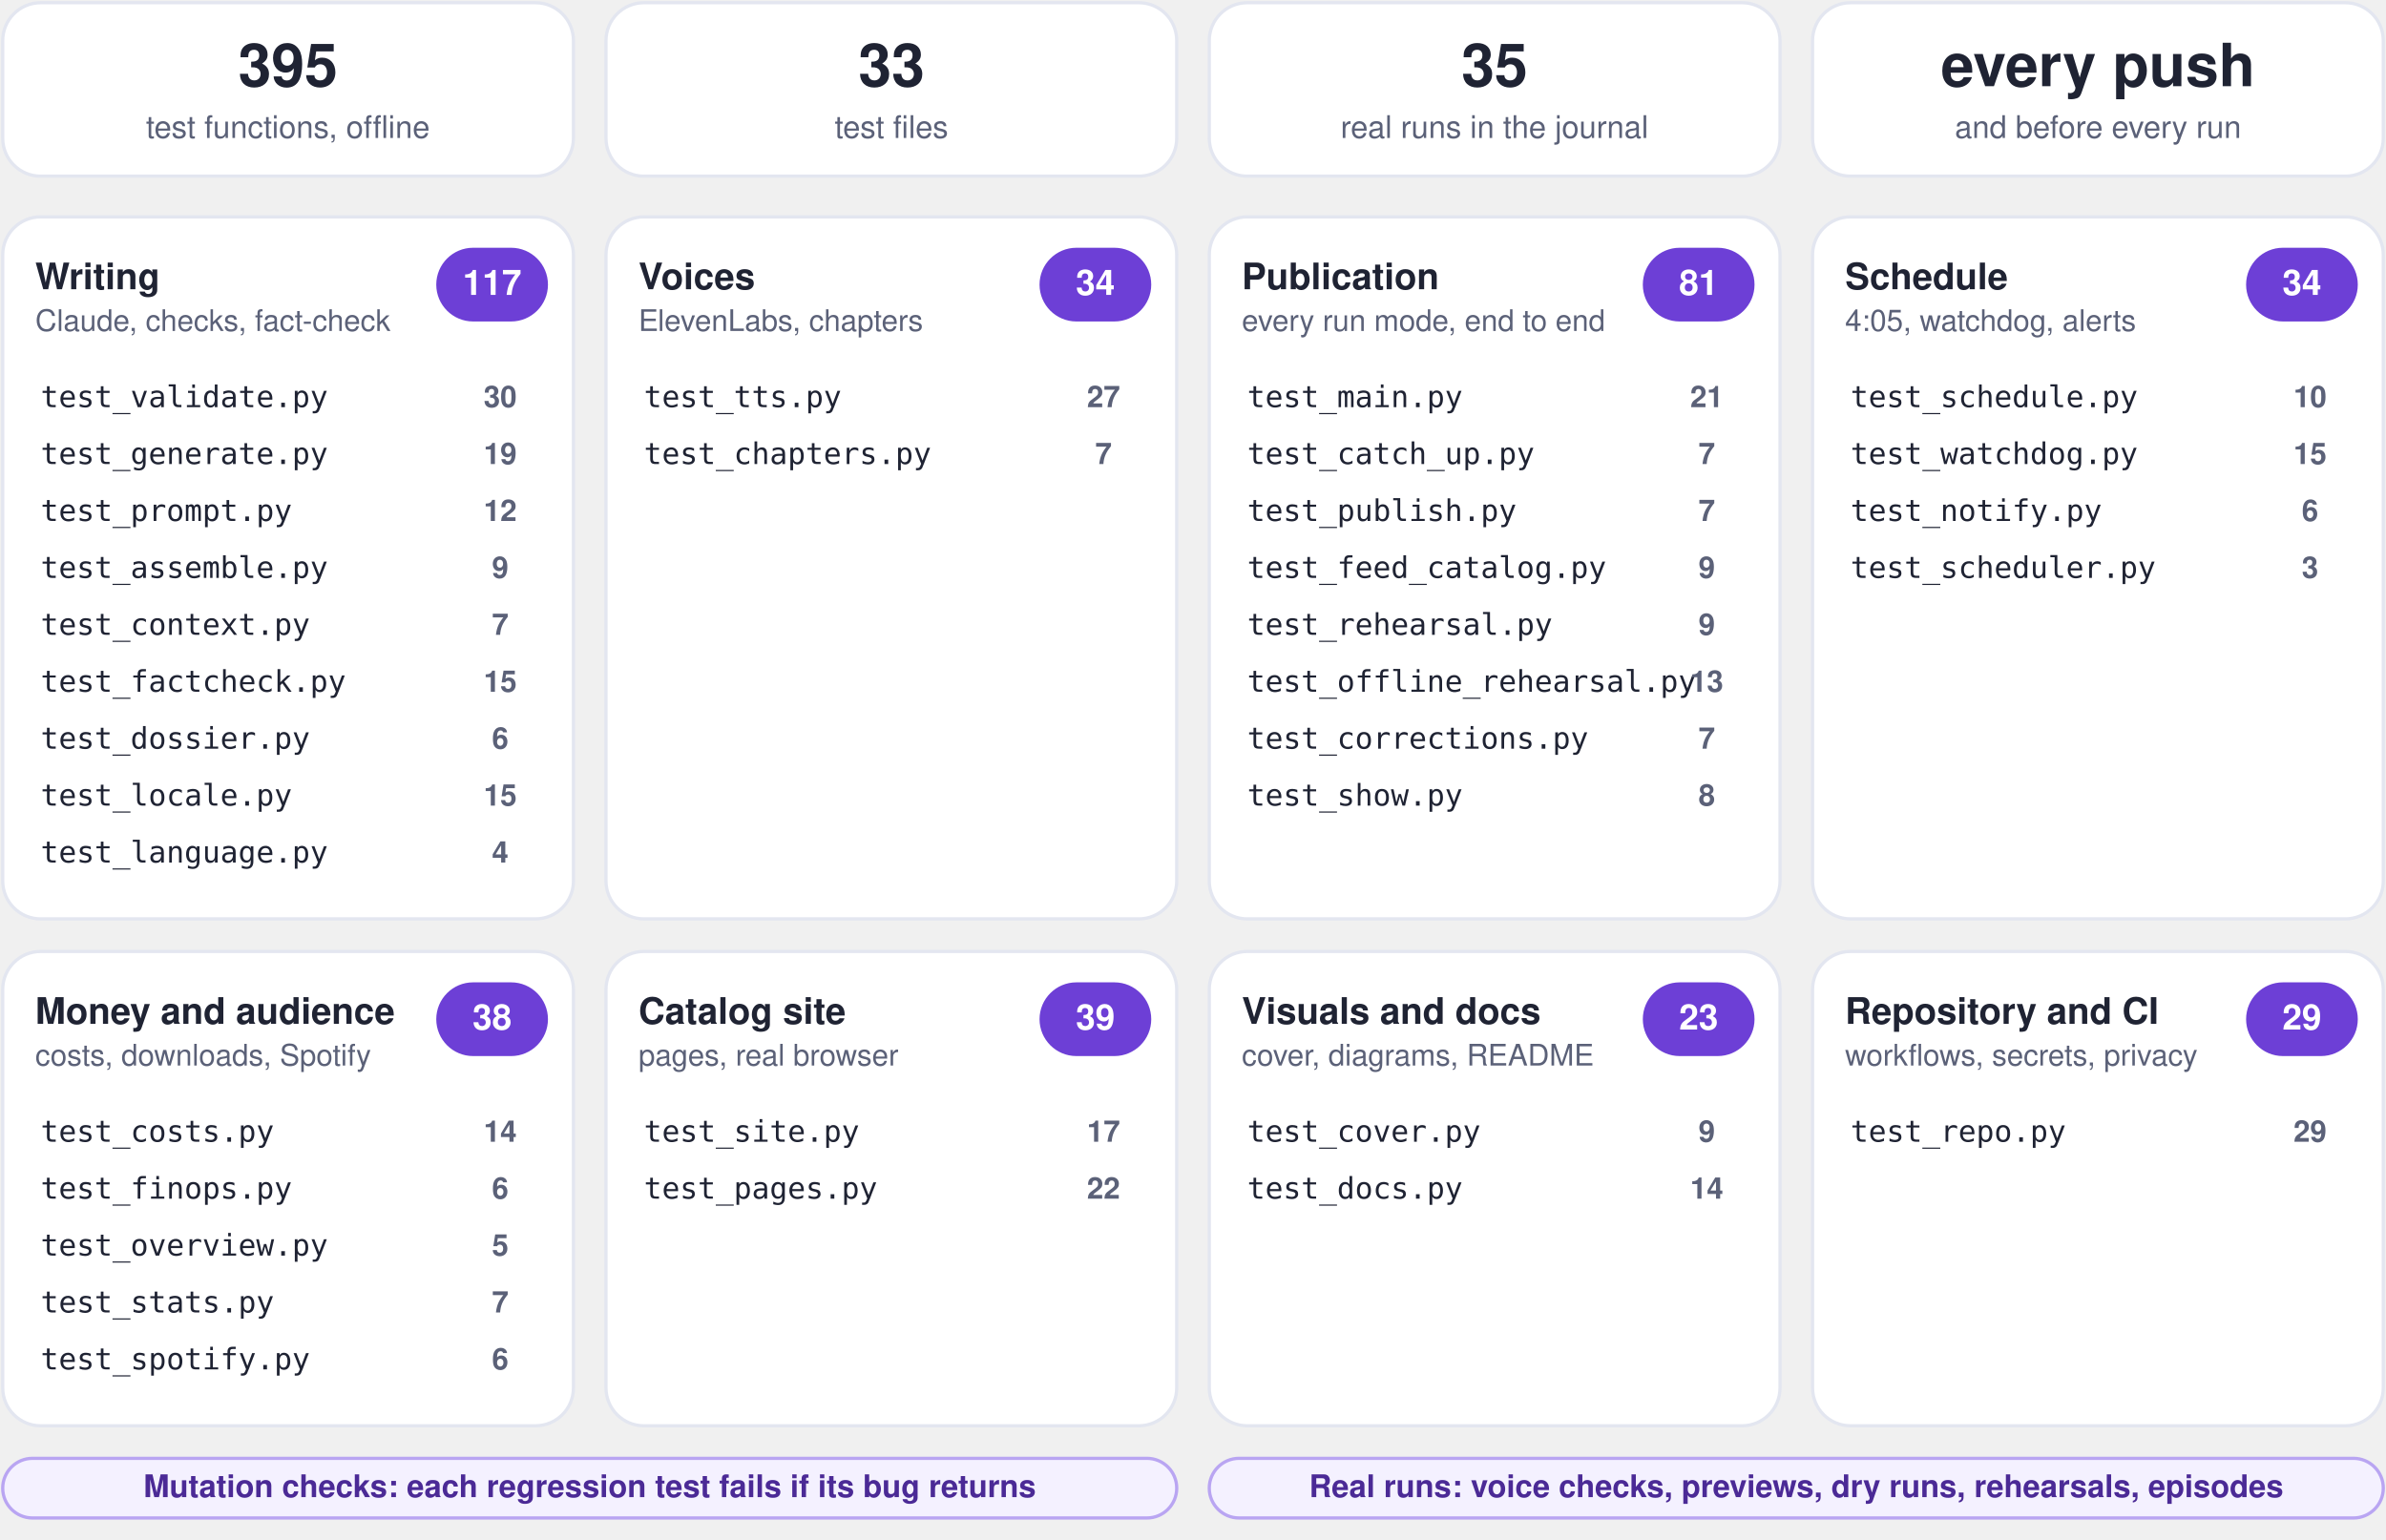
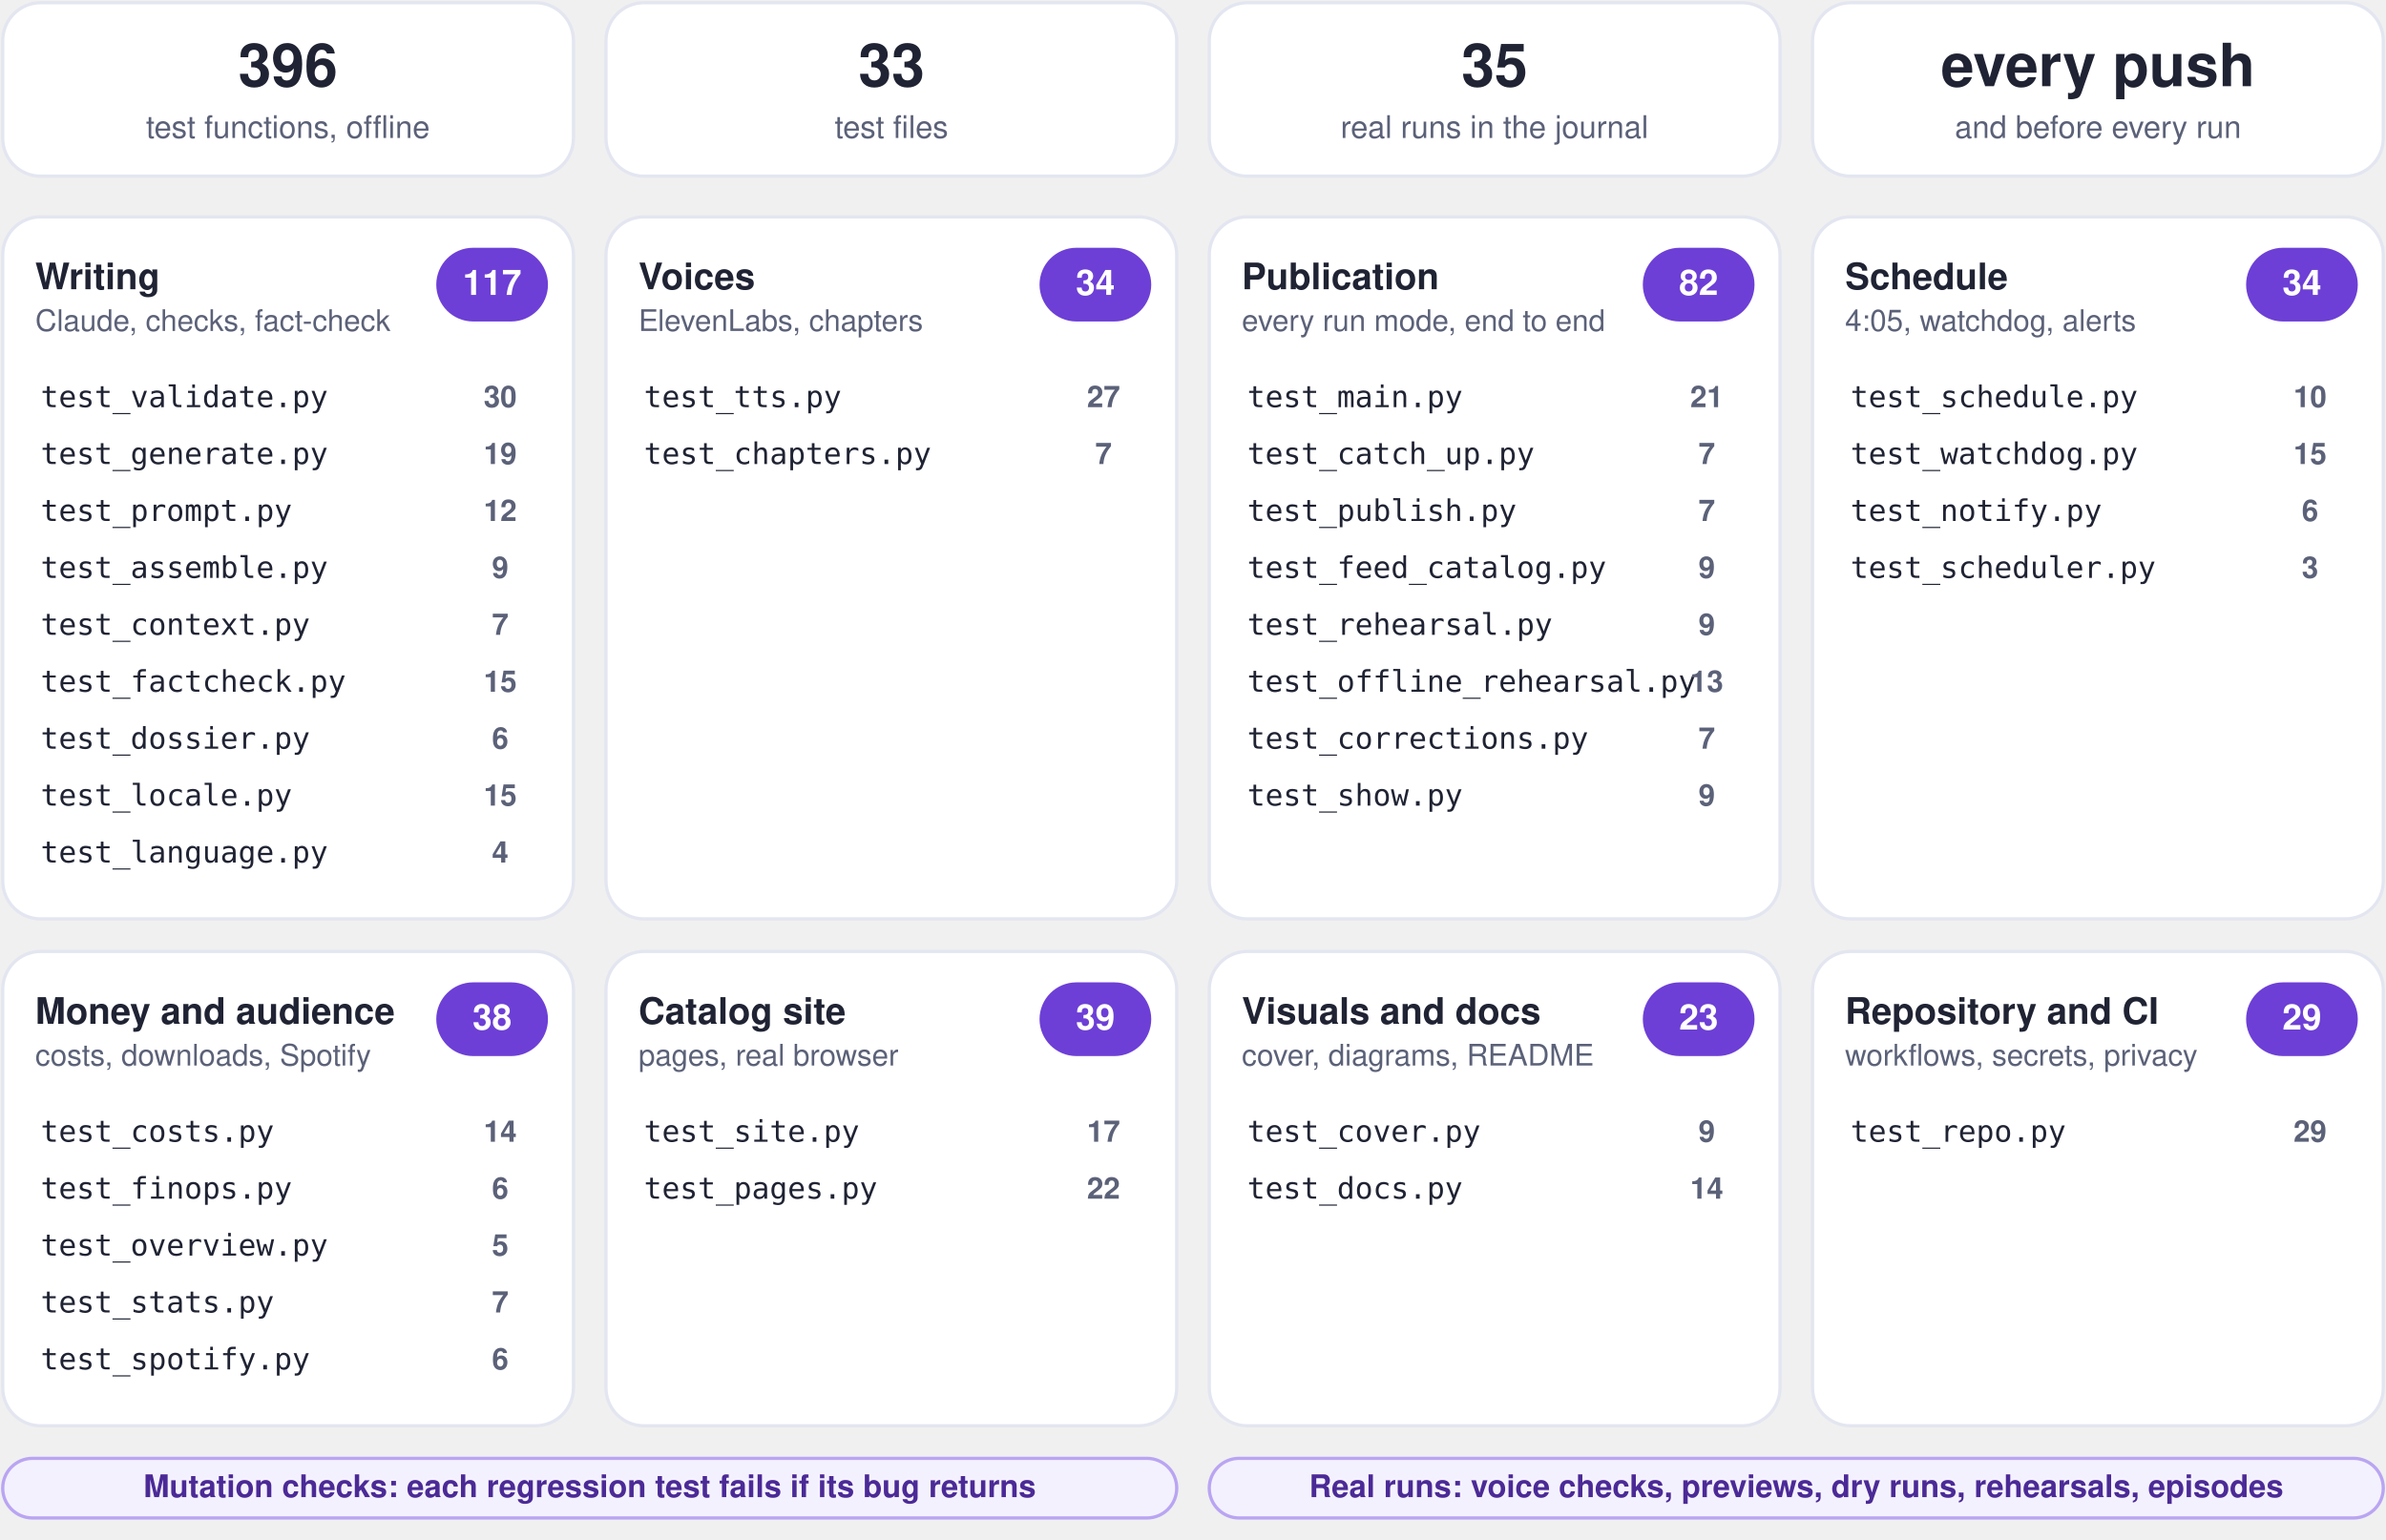
- <svg xmlns="http://www.w3.org/2000/svg" viewBox="0 0 880 568" width="880" height="568" role="img" aria-label="Test plan: 395 offline tests in 33 files">
+ <svg xmlns="http://www.w3.org/2000/svg" viewBox="0 0 880 568" width="880" height="568" role="img" aria-label="Test plan: 396 offline tests in 33 files">
  <g class="box">
    <rect x="1.0" y="1.0" width="210.5" height="64.0" rx="14" fill="#ffffff" stroke="#e3e6f0" stroke-width="1.2" class="frame" />
-     <text x="106.2" y="31.8" font-family="-apple-system, BlinkMacSystemFont, 'Segoe UI', Helvetica, Arial, sans-serif" font-size="22" font-weight="750" fill="#1f2333" text-anchor="middle">395</text>
+     <text x="106.2" y="31.8" font-family="-apple-system, BlinkMacSystemFont, 'Segoe UI', Helvetica, Arial, sans-serif" font-size="22" font-weight="750" fill="#1f2333" text-anchor="middle">396</text>
    <text x="106.2" y="50.9" font-family="-apple-system, BlinkMacSystemFont, 'Segoe UI', Helvetica, Arial, sans-serif" font-size="11.5" font-weight="500" fill="#5b6178" text-anchor="middle">test functions, offline</text>
  </g>
  <g class="box">
    <rect x="223.5" y="1.0" width="210.5" height="64.0" rx="14" fill="#ffffff" stroke="#e3e6f0" stroke-width="1.2" class="frame" />
    <text x="328.8" y="31.8" font-family="-apple-system, BlinkMacSystemFont, 'Segoe UI', Helvetica, Arial, sans-serif" font-size="22" font-weight="750" fill="#1f2333" text-anchor="middle">33</text>
    <text x="328.8" y="50.9" font-family="-apple-system, BlinkMacSystemFont, 'Segoe UI', Helvetica, Arial, sans-serif" font-size="11.5" font-weight="500" fill="#5b6178" text-anchor="middle">test files</text>
  </g>
  <g class="box">
    <rect x="446.0" y="1.0" width="210.5" height="64.0" rx="14" fill="#ffffff" stroke="#e3e6f0" stroke-width="1.2" class="frame" />
    <text x="551.2" y="31.8" font-family="-apple-system, BlinkMacSystemFont, 'Segoe UI', Helvetica, Arial, sans-serif" font-size="22" font-weight="750" fill="#1f2333" text-anchor="middle">35</text>
    <text x="551.2" y="50.9" font-family="-apple-system, BlinkMacSystemFont, 'Segoe UI', Helvetica, Arial, sans-serif" font-size="11.5" font-weight="500" fill="#5b6178" text-anchor="middle">real runs in the journal</text>
  </g>
  <g class="box">
    <rect x="668.5" y="1.0" width="210.5" height="64.0" rx="14" fill="#ffffff" stroke="#e3e6f0" stroke-width="1.2" class="frame" />
    <text x="773.8" y="31.8" font-family="-apple-system, BlinkMacSystemFont, 'Segoe UI', Helvetica, Arial, sans-serif" font-size="22" font-weight="750" fill="#1f2333" text-anchor="middle">every push</text>
    <text x="773.8" y="50.9" font-family="-apple-system, BlinkMacSystemFont, 'Segoe UI', Helvetica, Arial, sans-serif" font-size="11.5" font-weight="500" fill="#5b6178" text-anchor="middle">and before every run</text>
  </g>
  <rect x="1.0" y="80.0" width="210.5" height="259.0" rx="14" fill="#ffffff" stroke="#e3e6f0" stroke-width="1.2" />
  <g class="box">
    <rect x="9.0" y="90.0" width="152.5" height="40.0" rx="12" fill="none" stroke="none" stroke-width="1.2" class="frame" />
    <text x="13.0" y="106.7" font-family="-apple-system, BlinkMacSystemFont, 'Segoe UI', Helvetica, Arial, sans-serif" font-size="13.5" font-weight="700" fill="#1f2333" text-anchor="start">Writing</text>
    <text x="13.0" y="122.1" font-family="-apple-system, BlinkMacSystemFont, 'Segoe UI', Helvetica, Arial, sans-serif" font-size="11" font-weight="400" fill="#5b6178" text-anchor="start">Claude, checks, fact-check</text>
  </g>
  <g class="box">
    <rect x="161.5" y="92.0" width="40.0" height="26.0" rx="13" fill="#6d3fd6" stroke="#6d3fd6" stroke-width="1.2" class="frame" />
    <text x="181.5" y="108.8" font-family="-apple-system, BlinkMacSystemFont, 'Segoe UI', Helvetica, Arial, sans-serif" font-size="13" font-weight="700" fill="#ffffff" text-anchor="middle">117</text>
  </g>
  <g class="box">
    <rect x="11.0" y="138.0" width="190.5" height="18.0" rx="12" fill="none" stroke="none" stroke-width="1.2" class="frame" />
    <text x="15.0" y="150.2" font-family="ui-monospace, SFMono-Regular, Menlo, Consolas, monospace" font-size="11" font-weight="500" fill="#1f2333" text-anchor="start">test_validate.py</text>
  </g>
  <g class="box">
    <rect x="167.5" y="138.0" width="34.0" height="18.0" rx="12" fill="none" stroke="none" stroke-width="1.2" class="frame" />
    <text x="184.5" y="150.2" font-family="-apple-system, BlinkMacSystemFont, 'Segoe UI', Helvetica, Arial, sans-serif" font-size="11" font-weight="700" fill="#5b6178" text-anchor="middle">30</text>
  </g>
  <g class="box">
    <rect x="11.0" y="159.0" width="190.5" height="18.0" rx="12" fill="none" stroke="none" stroke-width="1.2" class="frame" />
    <text x="15.0" y="171.2" font-family="ui-monospace, SFMono-Regular, Menlo, Consolas, monospace" font-size="11" font-weight="500" fill="#1f2333" text-anchor="start">test_generate.py</text>
  </g>
  <g class="box">
    <rect x="167.5" y="159.0" width="34.0" height="18.0" rx="12" fill="none" stroke="none" stroke-width="1.2" class="frame" />
    <text x="184.5" y="171.2" font-family="-apple-system, BlinkMacSystemFont, 'Segoe UI', Helvetica, Arial, sans-serif" font-size="11" font-weight="700" fill="#5b6178" text-anchor="middle">19</text>
  </g>
  <g class="box">
    <rect x="11.0" y="180.0" width="190.5" height="18.0" rx="12" fill="none" stroke="none" stroke-width="1.2" class="frame" />
    <text x="15.0" y="192.2" font-family="ui-monospace, SFMono-Regular, Menlo, Consolas, monospace" font-size="11" font-weight="500" fill="#1f2333" text-anchor="start">test_prompt.py</text>
  </g>
  <g class="box">
    <rect x="167.5" y="180.0" width="34.0" height="18.0" rx="12" fill="none" stroke="none" stroke-width="1.2" class="frame" />
    <text x="184.5" y="192.2" font-family="-apple-system, BlinkMacSystemFont, 'Segoe UI', Helvetica, Arial, sans-serif" font-size="11" font-weight="700" fill="#5b6178" text-anchor="middle">12</text>
  </g>
  <g class="box">
    <rect x="11.0" y="201.0" width="190.5" height="18.0" rx="12" fill="none" stroke="none" stroke-width="1.2" class="frame" />
    <text x="15.0" y="213.2" font-family="ui-monospace, SFMono-Regular, Menlo, Consolas, monospace" font-size="11" font-weight="500" fill="#1f2333" text-anchor="start">test_assemble.py</text>
  </g>
  <g class="box">
    <rect x="167.5" y="201.0" width="34.0" height="18.0" rx="12" fill="none" stroke="none" stroke-width="1.2" class="frame" />
    <text x="184.5" y="213.2" font-family="-apple-system, BlinkMacSystemFont, 'Segoe UI', Helvetica, Arial, sans-serif" font-size="11" font-weight="700" fill="#5b6178" text-anchor="middle">9</text>
  </g>
  <g class="box">
    <rect x="11.0" y="222.0" width="190.5" height="18.0" rx="12" fill="none" stroke="none" stroke-width="1.2" class="frame" />
    <text x="15.0" y="234.2" font-family="ui-monospace, SFMono-Regular, Menlo, Consolas, monospace" font-size="11" font-weight="500" fill="#1f2333" text-anchor="start">test_context.py</text>
  </g>
  <g class="box">
    <rect x="167.5" y="222.0" width="34.0" height="18.0" rx="12" fill="none" stroke="none" stroke-width="1.2" class="frame" />
    <text x="184.5" y="234.2" font-family="-apple-system, BlinkMacSystemFont, 'Segoe UI', Helvetica, Arial, sans-serif" font-size="11" font-weight="700" fill="#5b6178" text-anchor="middle">7</text>
  </g>
  <g class="box">
    <rect x="11.0" y="243.0" width="190.5" height="18.0" rx="12" fill="none" stroke="none" stroke-width="1.2" class="frame" />
    <text x="15.0" y="255.2" font-family="ui-monospace, SFMono-Regular, Menlo, Consolas, monospace" font-size="11" font-weight="500" fill="#1f2333" text-anchor="start">test_factcheck.py</text>
  </g>
  <g class="box">
    <rect x="167.5" y="243.0" width="34.0" height="18.0" rx="12" fill="none" stroke="none" stroke-width="1.2" class="frame" />
    <text x="184.5" y="255.2" font-family="-apple-system, BlinkMacSystemFont, 'Segoe UI', Helvetica, Arial, sans-serif" font-size="11" font-weight="700" fill="#5b6178" text-anchor="middle">15</text>
  </g>
  <g class="box">
    <rect x="11.0" y="264.0" width="190.5" height="18.0" rx="12" fill="none" stroke="none" stroke-width="1.2" class="frame" />
    <text x="15.0" y="276.2" font-family="ui-monospace, SFMono-Regular, Menlo, Consolas, monospace" font-size="11" font-weight="500" fill="#1f2333" text-anchor="start">test_dossier.py</text>
  </g>
  <g class="box">
    <rect x="167.5" y="264.0" width="34.0" height="18.0" rx="12" fill="none" stroke="none" stroke-width="1.2" class="frame" />
    <text x="184.5" y="276.2" font-family="-apple-system, BlinkMacSystemFont, 'Segoe UI', Helvetica, Arial, sans-serif" font-size="11" font-weight="700" fill="#5b6178" text-anchor="middle">6</text>
  </g>
  <g class="box">
    <rect x="11.0" y="285.0" width="190.5" height="18.0" rx="12" fill="none" stroke="none" stroke-width="1.2" class="frame" />
    <text x="15.0" y="297.2" font-family="ui-monospace, SFMono-Regular, Menlo, Consolas, monospace" font-size="11" font-weight="500" fill="#1f2333" text-anchor="start">test_locale.py</text>
  </g>
  <g class="box">
    <rect x="167.5" y="285.0" width="34.0" height="18.0" rx="12" fill="none" stroke="none" stroke-width="1.2" class="frame" />
    <text x="184.5" y="297.2" font-family="-apple-system, BlinkMacSystemFont, 'Segoe UI', Helvetica, Arial, sans-serif" font-size="11" font-weight="700" fill="#5b6178" text-anchor="middle">15</text>
  </g>
  <g class="box">
    <rect x="11.0" y="306.0" width="190.5" height="18.0" rx="12" fill="none" stroke="none" stroke-width="1.2" class="frame" />
    <text x="15.0" y="318.2" font-family="ui-monospace, SFMono-Regular, Menlo, Consolas, monospace" font-size="11" font-weight="500" fill="#1f2333" text-anchor="start">test_language.py</text>
  </g>
  <g class="box">
    <rect x="167.5" y="306.0" width="34.0" height="18.0" rx="12" fill="none" stroke="none" stroke-width="1.2" class="frame" />
    <text x="184.5" y="318.2" font-family="-apple-system, BlinkMacSystemFont, 'Segoe UI', Helvetica, Arial, sans-serif" font-size="11" font-weight="700" fill="#5b6178" text-anchor="middle">4</text>
  </g>
  <rect x="223.5" y="80.0" width="210.5" height="259.0" rx="14" fill="#ffffff" stroke="#e3e6f0" stroke-width="1.2" />
  <g class="box">
    <rect x="231.5" y="90.0" width="152.5" height="40.0" rx="12" fill="none" stroke="none" stroke-width="1.2" class="frame" />
    <text x="235.5" y="106.7" font-family="-apple-system, BlinkMacSystemFont, 'Segoe UI', Helvetica, Arial, sans-serif" font-size="13.5" font-weight="700" fill="#1f2333" text-anchor="start">Voices</text>
    <text x="235.5" y="122.1" font-family="-apple-system, BlinkMacSystemFont, 'Segoe UI', Helvetica, Arial, sans-serif" font-size="11" font-weight="400" fill="#5b6178" text-anchor="start">ElevenLabs, chapters</text>
  </g>
  <g class="box">
    <rect x="384.0" y="92.0" width="40.0" height="26.0" rx="13" fill="#6d3fd6" stroke="#6d3fd6" stroke-width="1.2" class="frame" />
    <text x="404.0" y="108.8" font-family="-apple-system, BlinkMacSystemFont, 'Segoe UI', Helvetica, Arial, sans-serif" font-size="13" font-weight="700" fill="#ffffff" text-anchor="middle">34</text>
  </g>
  <g class="box">
    <rect x="233.5" y="138.0" width="190.5" height="18.0" rx="12" fill="none" stroke="none" stroke-width="1.2" class="frame" />
    <text x="237.5" y="150.2" font-family="ui-monospace, SFMono-Regular, Menlo, Consolas, monospace" font-size="11" font-weight="500" fill="#1f2333" text-anchor="start">test_tts.py</text>
  </g>
  <g class="box">
    <rect x="390.0" y="138.0" width="34.0" height="18.0" rx="12" fill="none" stroke="none" stroke-width="1.2" class="frame" />
    <text x="407.0" y="150.2" font-family="-apple-system, BlinkMacSystemFont, 'Segoe UI', Helvetica, Arial, sans-serif" font-size="11" font-weight="700" fill="#5b6178" text-anchor="middle">27</text>
  </g>
  <g class="box">
    <rect x="233.5" y="159.0" width="190.5" height="18.0" rx="12" fill="none" stroke="none" stroke-width="1.2" class="frame" />
    <text x="237.5" y="171.2" font-family="ui-monospace, SFMono-Regular, Menlo, Consolas, monospace" font-size="11" font-weight="500" fill="#1f2333" text-anchor="start">test_chapters.py</text>
  </g>
  <g class="box">
    <rect x="390.0" y="159.0" width="34.0" height="18.0" rx="12" fill="none" stroke="none" stroke-width="1.2" class="frame" />
    <text x="407.0" y="171.2" font-family="-apple-system, BlinkMacSystemFont, 'Segoe UI', Helvetica, Arial, sans-serif" font-size="11" font-weight="700" fill="#5b6178" text-anchor="middle">7</text>
  </g>
  <rect x="446.0" y="80.0" width="210.5" height="259.0" rx="14" fill="#ffffff" stroke="#e3e6f0" stroke-width="1.2" />
  <g class="box">
    <rect x="454.0" y="90.0" width="152.5" height="40.0" rx="12" fill="none" stroke="none" stroke-width="1.2" class="frame" />
    <text x="458.0" y="106.7" font-family="-apple-system, BlinkMacSystemFont, 'Segoe UI', Helvetica, Arial, sans-serif" font-size="13.5" font-weight="700" fill="#1f2333" text-anchor="start">Publication</text>
    <text x="458.0" y="122.1" font-family="-apple-system, BlinkMacSystemFont, 'Segoe UI', Helvetica, Arial, sans-serif" font-size="11" font-weight="400" fill="#5b6178" text-anchor="start">every run mode, end to end</text>
  </g>
  <g class="box">
    <rect x="606.5" y="92.0" width="40.0" height="26.0" rx="13" fill="#6d3fd6" stroke="#6d3fd6" stroke-width="1.2" class="frame" />
-     <text x="626.5" y="108.8" font-family="-apple-system, BlinkMacSystemFont, 'Segoe UI', Helvetica, Arial, sans-serif" font-size="13" font-weight="700" fill="#ffffff" text-anchor="middle">81</text>
+     <text x="626.5" y="108.8" font-family="-apple-system, BlinkMacSystemFont, 'Segoe UI', Helvetica, Arial, sans-serif" font-size="13" font-weight="700" fill="#ffffff" text-anchor="middle">82</text>
  </g>
  <g class="box">
    <rect x="456.0" y="138.0" width="190.5" height="18.0" rx="12" fill="none" stroke="none" stroke-width="1.2" class="frame" />
    <text x="460.0" y="150.2" font-family="ui-monospace, SFMono-Regular, Menlo, Consolas, monospace" font-size="11" font-weight="500" fill="#1f2333" text-anchor="start">test_main.py</text>
  </g>
  <g class="box">
    <rect x="612.5" y="138.0" width="34.0" height="18.0" rx="12" fill="none" stroke="none" stroke-width="1.2" class="frame" />
    <text x="629.5" y="150.2" font-family="-apple-system, BlinkMacSystemFont, 'Segoe UI', Helvetica, Arial, sans-serif" font-size="11" font-weight="700" fill="#5b6178" text-anchor="middle">21</text>
  </g>
  <g class="box">
    <rect x="456.0" y="159.0" width="190.5" height="18.0" rx="12" fill="none" stroke="none" stroke-width="1.2" class="frame" />
    <text x="460.0" y="171.2" font-family="ui-monospace, SFMono-Regular, Menlo, Consolas, monospace" font-size="11" font-weight="500" fill="#1f2333" text-anchor="start">test_catch_up.py</text>
  </g>
  <g class="box">
    <rect x="612.5" y="159.0" width="34.0" height="18.0" rx="12" fill="none" stroke="none" stroke-width="1.2" class="frame" />
    <text x="629.5" y="171.2" font-family="-apple-system, BlinkMacSystemFont, 'Segoe UI', Helvetica, Arial, sans-serif" font-size="11" font-weight="700" fill="#5b6178" text-anchor="middle">7</text>
  </g>
  <g class="box">
    <rect x="456.0" y="180.0" width="190.5" height="18.0" rx="12" fill="none" stroke="none" stroke-width="1.2" class="frame" />
    <text x="460.0" y="192.2" font-family="ui-monospace, SFMono-Regular, Menlo, Consolas, monospace" font-size="11" font-weight="500" fill="#1f2333" text-anchor="start">test_publish.py</text>
  </g>
  <g class="box">
    <rect x="612.5" y="180.0" width="34.0" height="18.0" rx="12" fill="none" stroke="none" stroke-width="1.2" class="frame" />
    <text x="629.5" y="192.2" font-family="-apple-system, BlinkMacSystemFont, 'Segoe UI', Helvetica, Arial, sans-serif" font-size="11" font-weight="700" fill="#5b6178" text-anchor="middle">7</text>
  </g>
  <g class="box">
    <rect x="456.0" y="201.0" width="190.5" height="18.0" rx="12" fill="none" stroke="none" stroke-width="1.2" class="frame" />
    <text x="460.0" y="213.2" font-family="ui-monospace, SFMono-Regular, Menlo, Consolas, monospace" font-size="11" font-weight="500" fill="#1f2333" text-anchor="start">test_feed_catalog.py</text>
  </g>
  <g class="box">
    <rect x="612.5" y="201.0" width="34.0" height="18.0" rx="12" fill="none" stroke="none" stroke-width="1.2" class="frame" />
    <text x="629.5" y="213.2" font-family="-apple-system, BlinkMacSystemFont, 'Segoe UI', Helvetica, Arial, sans-serif" font-size="11" font-weight="700" fill="#5b6178" text-anchor="middle">9</text>
  </g>
  <g class="box">
    <rect x="456.0" y="222.0" width="190.5" height="18.0" rx="12" fill="none" stroke="none" stroke-width="1.2" class="frame" />
    <text x="460.0" y="234.2" font-family="ui-monospace, SFMono-Regular, Menlo, Consolas, monospace" font-size="11" font-weight="500" fill="#1f2333" text-anchor="start">test_rehearsal.py</text>
  </g>
  <g class="box">
    <rect x="612.5" y="222.0" width="34.0" height="18.0" rx="12" fill="none" stroke="none" stroke-width="1.2" class="frame" />
    <text x="629.5" y="234.2" font-family="-apple-system, BlinkMacSystemFont, 'Segoe UI', Helvetica, Arial, sans-serif" font-size="11" font-weight="700" fill="#5b6178" text-anchor="middle">9</text>
  </g>
  <g class="box">
    <rect x="456.0" y="243.0" width="190.5" height="18.0" rx="12" fill="none" stroke="none" stroke-width="1.2" class="frame" />
    <text x="460.0" y="255.2" font-family="ui-monospace, SFMono-Regular, Menlo, Consolas, monospace" font-size="11" font-weight="500" fill="#1f2333" text-anchor="start">test_offline_rehearsal.py</text>
  </g>
  <g class="box">
    <rect x="612.5" y="243.0" width="34.0" height="18.0" rx="12" fill="none" stroke="none" stroke-width="1.2" class="frame" />
    <text x="629.5" y="255.2" font-family="-apple-system, BlinkMacSystemFont, 'Segoe UI', Helvetica, Arial, sans-serif" font-size="11" font-weight="700" fill="#5b6178" text-anchor="middle">13</text>
  </g>
  <g class="box">
    <rect x="456.0" y="264.0" width="190.5" height="18.0" rx="12" fill="none" stroke="none" stroke-width="1.2" class="frame" />
    <text x="460.0" y="276.2" font-family="ui-monospace, SFMono-Regular, Menlo, Consolas, monospace" font-size="11" font-weight="500" fill="#1f2333" text-anchor="start">test_corrections.py</text>
  </g>
  <g class="box">
    <rect x="612.5" y="264.0" width="34.0" height="18.0" rx="12" fill="none" stroke="none" stroke-width="1.2" class="frame" />
    <text x="629.5" y="276.2" font-family="-apple-system, BlinkMacSystemFont, 'Segoe UI', Helvetica, Arial, sans-serif" font-size="11" font-weight="700" fill="#5b6178" text-anchor="middle">7</text>
  </g>
  <g class="box">
    <rect x="456.0" y="285.0" width="190.5" height="18.0" rx="12" fill="none" stroke="none" stroke-width="1.2" class="frame" />
    <text x="460.0" y="297.2" font-family="ui-monospace, SFMono-Regular, Menlo, Consolas, monospace" font-size="11" font-weight="500" fill="#1f2333" text-anchor="start">test_show.py</text>
  </g>
  <g class="box">
    <rect x="612.5" y="285.0" width="34.0" height="18.0" rx="12" fill="none" stroke="none" stroke-width="1.2" class="frame" />
-     <text x="629.5" y="297.2" font-family="-apple-system, BlinkMacSystemFont, 'Segoe UI', Helvetica, Arial, sans-serif" font-size="11" font-weight="700" fill="#5b6178" text-anchor="middle">8</text>
+     <text x="629.5" y="297.2" font-family="-apple-system, BlinkMacSystemFont, 'Segoe UI', Helvetica, Arial, sans-serif" font-size="11" font-weight="700" fill="#5b6178" text-anchor="middle">9</text>
  </g>
  <rect x="668.5" y="80.0" width="210.5" height="259.0" rx="14" fill="#ffffff" stroke="#e3e6f0" stroke-width="1.2" />
  <g class="box">
    <rect x="676.5" y="90.0" width="152.5" height="40.0" rx="12" fill="none" stroke="none" stroke-width="1.2" class="frame" />
    <text x="680.5" y="106.7" font-family="-apple-system, BlinkMacSystemFont, 'Segoe UI', Helvetica, Arial, sans-serif" font-size="13.5" font-weight="700" fill="#1f2333" text-anchor="start">Schedule</text>
    <text x="680.5" y="122.1" font-family="-apple-system, BlinkMacSystemFont, 'Segoe UI', Helvetica, Arial, sans-serif" font-size="11" font-weight="400" fill="#5b6178" text-anchor="start">4:05, watchdog, alerts</text>
  </g>
  <g class="box">
    <rect x="829.0" y="92.0" width="40.0" height="26.0" rx="13" fill="#6d3fd6" stroke="#6d3fd6" stroke-width="1.2" class="frame" />
    <text x="849.0" y="108.8" font-family="-apple-system, BlinkMacSystemFont, 'Segoe UI', Helvetica, Arial, sans-serif" font-size="13" font-weight="700" fill="#ffffff" text-anchor="middle">34</text>
  </g>
  <g class="box">
    <rect x="678.5" y="138.0" width="190.5" height="18.0" rx="12" fill="none" stroke="none" stroke-width="1.2" class="frame" />
    <text x="682.5" y="150.2" font-family="ui-monospace, SFMono-Regular, Menlo, Consolas, monospace" font-size="11" font-weight="500" fill="#1f2333" text-anchor="start">test_schedule.py</text>
  </g>
  <g class="box">
    <rect x="835.0" y="138.0" width="34.0" height="18.0" rx="12" fill="none" stroke="none" stroke-width="1.2" class="frame" />
    <text x="852.0" y="150.2" font-family="-apple-system, BlinkMacSystemFont, 'Segoe UI', Helvetica, Arial, sans-serif" font-size="11" font-weight="700" fill="#5b6178" text-anchor="middle">10</text>
  </g>
  <g class="box">
    <rect x="678.5" y="159.0" width="190.5" height="18.0" rx="12" fill="none" stroke="none" stroke-width="1.2" class="frame" />
    <text x="682.5" y="171.2" font-family="ui-monospace, SFMono-Regular, Menlo, Consolas, monospace" font-size="11" font-weight="500" fill="#1f2333" text-anchor="start">test_watchdog.py</text>
  </g>
  <g class="box">
    <rect x="835.0" y="159.0" width="34.0" height="18.0" rx="12" fill="none" stroke="none" stroke-width="1.2" class="frame" />
    <text x="852.0" y="171.2" font-family="-apple-system, BlinkMacSystemFont, 'Segoe UI', Helvetica, Arial, sans-serif" font-size="11" font-weight="700" fill="#5b6178" text-anchor="middle">15</text>
  </g>
  <g class="box">
    <rect x="678.5" y="180.0" width="190.5" height="18.0" rx="12" fill="none" stroke="none" stroke-width="1.2" class="frame" />
    <text x="682.5" y="192.2" font-family="ui-monospace, SFMono-Regular, Menlo, Consolas, monospace" font-size="11" font-weight="500" fill="#1f2333" text-anchor="start">test_notify.py</text>
  </g>
  <g class="box">
    <rect x="835.0" y="180.0" width="34.0" height="18.0" rx="12" fill="none" stroke="none" stroke-width="1.2" class="frame" />
    <text x="852.0" y="192.2" font-family="-apple-system, BlinkMacSystemFont, 'Segoe UI', Helvetica, Arial, sans-serif" font-size="11" font-weight="700" fill="#5b6178" text-anchor="middle">6</text>
  </g>
  <g class="box">
    <rect x="678.5" y="201.0" width="190.5" height="18.0" rx="12" fill="none" stroke="none" stroke-width="1.2" class="frame" />
    <text x="682.5" y="213.2" font-family="ui-monospace, SFMono-Regular, Menlo, Consolas, monospace" font-size="11" font-weight="500" fill="#1f2333" text-anchor="start">test_scheduler.py</text>
  </g>
  <g class="box">
    <rect x="835.0" y="201.0" width="34.0" height="18.0" rx="12" fill="none" stroke="none" stroke-width="1.2" class="frame" />
    <text x="852.0" y="213.2" font-family="-apple-system, BlinkMacSystemFont, 'Segoe UI', Helvetica, Arial, sans-serif" font-size="11" font-weight="700" fill="#5b6178" text-anchor="middle">3</text>
  </g>
  <rect x="1.0" y="351.0" width="210.5" height="175.0" rx="14" fill="#ffffff" stroke="#e3e6f0" stroke-width="1.2" />
  <g class="box">
    <rect x="9.0" y="361.0" width="152.5" height="40.0" rx="12" fill="none" stroke="none" stroke-width="1.2" class="frame" />
    <text x="13.0" y="377.7" font-family="-apple-system, BlinkMacSystemFont, 'Segoe UI', Helvetica, Arial, sans-serif" font-size="13.5" font-weight="700" fill="#1f2333" text-anchor="start">Money and audience</text>
    <text x="13.0" y="393.1" font-family="-apple-system, BlinkMacSystemFont, 'Segoe UI', Helvetica, Arial, sans-serif" font-size="11" font-weight="400" fill="#5b6178" text-anchor="start">costs, downloads, Spotify</text>
  </g>
  <g class="box">
    <rect x="161.5" y="363.0" width="40.0" height="26.0" rx="13" fill="#6d3fd6" stroke="#6d3fd6" stroke-width="1.2" class="frame" />
    <text x="181.5" y="379.8" font-family="-apple-system, BlinkMacSystemFont, 'Segoe UI', Helvetica, Arial, sans-serif" font-size="13" font-weight="700" fill="#ffffff" text-anchor="middle">38</text>
  </g>
  <g class="box">
    <rect x="11.0" y="409.0" width="190.5" height="18.0" rx="12" fill="none" stroke="none" stroke-width="1.2" class="frame" />
    <text x="15.0" y="421.2" font-family="ui-monospace, SFMono-Regular, Menlo, Consolas, monospace" font-size="11" font-weight="500" fill="#1f2333" text-anchor="start">test_costs.py</text>
  </g>
  <g class="box">
    <rect x="167.5" y="409.0" width="34.0" height="18.0" rx="12" fill="none" stroke="none" stroke-width="1.2" class="frame" />
    <text x="184.5" y="421.2" font-family="-apple-system, BlinkMacSystemFont, 'Segoe UI', Helvetica, Arial, sans-serif" font-size="11" font-weight="700" fill="#5b6178" text-anchor="middle">14</text>
  </g>
  <g class="box">
    <rect x="11.0" y="430.0" width="190.5" height="18.0" rx="12" fill="none" stroke="none" stroke-width="1.2" class="frame" />
    <text x="15.0" y="442.2" font-family="ui-monospace, SFMono-Regular, Menlo, Consolas, monospace" font-size="11" font-weight="500" fill="#1f2333" text-anchor="start">test_finops.py</text>
  </g>
  <g class="box">
    <rect x="167.5" y="430.0" width="34.0" height="18.0" rx="12" fill="none" stroke="none" stroke-width="1.2" class="frame" />
    <text x="184.5" y="442.2" font-family="-apple-system, BlinkMacSystemFont, 'Segoe UI', Helvetica, Arial, sans-serif" font-size="11" font-weight="700" fill="#5b6178" text-anchor="middle">6</text>
  </g>
  <g class="box">
    <rect x="11.0" y="451.0" width="190.5" height="18.0" rx="12" fill="none" stroke="none" stroke-width="1.2" class="frame" />
    <text x="15.0" y="463.2" font-family="ui-monospace, SFMono-Regular, Menlo, Consolas, monospace" font-size="11" font-weight="500" fill="#1f2333" text-anchor="start">test_overview.py</text>
  </g>
  <g class="box">
    <rect x="167.5" y="451.0" width="34.0" height="18.0" rx="12" fill="none" stroke="none" stroke-width="1.2" class="frame" />
    <text x="184.5" y="463.2" font-family="-apple-system, BlinkMacSystemFont, 'Segoe UI', Helvetica, Arial, sans-serif" font-size="11" font-weight="700" fill="#5b6178" text-anchor="middle">5</text>
  </g>
  <g class="box">
    <rect x="11.0" y="472.0" width="190.5" height="18.0" rx="12" fill="none" stroke="none" stroke-width="1.2" class="frame" />
    <text x="15.0" y="484.2" font-family="ui-monospace, SFMono-Regular, Menlo, Consolas, monospace" font-size="11" font-weight="500" fill="#1f2333" text-anchor="start">test_stats.py</text>
  </g>
  <g class="box">
    <rect x="167.5" y="472.0" width="34.0" height="18.0" rx="12" fill="none" stroke="none" stroke-width="1.2" class="frame" />
    <text x="184.5" y="484.2" font-family="-apple-system, BlinkMacSystemFont, 'Segoe UI', Helvetica, Arial, sans-serif" font-size="11" font-weight="700" fill="#5b6178" text-anchor="middle">7</text>
  </g>
  <g class="box">
    <rect x="11.0" y="493.0" width="190.5" height="18.0" rx="12" fill="none" stroke="none" stroke-width="1.2" class="frame" />
    <text x="15.0" y="505.2" font-family="ui-monospace, SFMono-Regular, Menlo, Consolas, monospace" font-size="11" font-weight="500" fill="#1f2333" text-anchor="start">test_spotify.py</text>
  </g>
  <g class="box">
    <rect x="167.5" y="493.0" width="34.0" height="18.0" rx="12" fill="none" stroke="none" stroke-width="1.2" class="frame" />
    <text x="184.5" y="505.2" font-family="-apple-system, BlinkMacSystemFont, 'Segoe UI', Helvetica, Arial, sans-serif" font-size="11" font-weight="700" fill="#5b6178" text-anchor="middle">6</text>
  </g>
  <rect x="223.5" y="351.0" width="210.5" height="175.0" rx="14" fill="#ffffff" stroke="#e3e6f0" stroke-width="1.2" />
  <g class="box">
    <rect x="231.5" y="361.0" width="152.5" height="40.0" rx="12" fill="none" stroke="none" stroke-width="1.2" class="frame" />
    <text x="235.5" y="377.7" font-family="-apple-system, BlinkMacSystemFont, 'Segoe UI', Helvetica, Arial, sans-serif" font-size="13.5" font-weight="700" fill="#1f2333" text-anchor="start">Catalog site</text>
    <text x="235.5" y="393.1" font-family="-apple-system, BlinkMacSystemFont, 'Segoe UI', Helvetica, Arial, sans-serif" font-size="11" font-weight="400" fill="#5b6178" text-anchor="start">pages, real browser</text>
  </g>
  <g class="box">
    <rect x="384.0" y="363.0" width="40.0" height="26.0" rx="13" fill="#6d3fd6" stroke="#6d3fd6" stroke-width="1.2" class="frame" />
    <text x="404.0" y="379.8" font-family="-apple-system, BlinkMacSystemFont, 'Segoe UI', Helvetica, Arial, sans-serif" font-size="13" font-weight="700" fill="#ffffff" text-anchor="middle">39</text>
  </g>
  <g class="box">
    <rect x="233.5" y="409.0" width="190.5" height="18.0" rx="12" fill="none" stroke="none" stroke-width="1.2" class="frame" />
    <text x="237.5" y="421.2" font-family="ui-monospace, SFMono-Regular, Menlo, Consolas, monospace" font-size="11" font-weight="500" fill="#1f2333" text-anchor="start">test_site.py</text>
  </g>
  <g class="box">
    <rect x="390.0" y="409.0" width="34.0" height="18.0" rx="12" fill="none" stroke="none" stroke-width="1.2" class="frame" />
    <text x="407.0" y="421.2" font-family="-apple-system, BlinkMacSystemFont, 'Segoe UI', Helvetica, Arial, sans-serif" font-size="11" font-weight="700" fill="#5b6178" text-anchor="middle">17</text>
  </g>
  <g class="box">
    <rect x="233.5" y="430.0" width="190.5" height="18.0" rx="12" fill="none" stroke="none" stroke-width="1.2" class="frame" />
    <text x="237.5" y="442.2" font-family="ui-monospace, SFMono-Regular, Menlo, Consolas, monospace" font-size="11" font-weight="500" fill="#1f2333" text-anchor="start">test_pages.py</text>
  </g>
  <g class="box">
    <rect x="390.0" y="430.0" width="34.0" height="18.0" rx="12" fill="none" stroke="none" stroke-width="1.2" class="frame" />
    <text x="407.0" y="442.2" font-family="-apple-system, BlinkMacSystemFont, 'Segoe UI', Helvetica, Arial, sans-serif" font-size="11" font-weight="700" fill="#5b6178" text-anchor="middle">22</text>
  </g>
  <rect x="446.0" y="351.0" width="210.5" height="175.0" rx="14" fill="#ffffff" stroke="#e3e6f0" stroke-width="1.2" />
  <g class="box">
    <rect x="454.0" y="361.0" width="152.5" height="40.0" rx="12" fill="none" stroke="none" stroke-width="1.2" class="frame" />
    <text x="458.0" y="377.7" font-family="-apple-system, BlinkMacSystemFont, 'Segoe UI', Helvetica, Arial, sans-serif" font-size="13.5" font-weight="700" fill="#1f2333" text-anchor="start">Visuals and docs</text>
    <text x="458.0" y="393.1" font-family="-apple-system, BlinkMacSystemFont, 'Segoe UI', Helvetica, Arial, sans-serif" font-size="11" font-weight="400" fill="#5b6178" text-anchor="start">cover, diagrams, README</text>
  </g>
  <g class="box">
    <rect x="606.5" y="363.0" width="40.0" height="26.0" rx="13" fill="#6d3fd6" stroke="#6d3fd6" stroke-width="1.2" class="frame" />
    <text x="626.5" y="379.8" font-family="-apple-system, BlinkMacSystemFont, 'Segoe UI', Helvetica, Arial, sans-serif" font-size="13" font-weight="700" fill="#ffffff" text-anchor="middle">23</text>
  </g>
  <g class="box">
    <rect x="456.0" y="409.0" width="190.5" height="18.0" rx="12" fill="none" stroke="none" stroke-width="1.2" class="frame" />
    <text x="460.0" y="421.2" font-family="ui-monospace, SFMono-Regular, Menlo, Consolas, monospace" font-size="11" font-weight="500" fill="#1f2333" text-anchor="start">test_cover.py</text>
  </g>
  <g class="box">
    <rect x="612.5" y="409.0" width="34.0" height="18.0" rx="12" fill="none" stroke="none" stroke-width="1.2" class="frame" />
    <text x="629.5" y="421.2" font-family="-apple-system, BlinkMacSystemFont, 'Segoe UI', Helvetica, Arial, sans-serif" font-size="11" font-weight="700" fill="#5b6178" text-anchor="middle">9</text>
  </g>
  <g class="box">
    <rect x="456.0" y="430.0" width="190.5" height="18.0" rx="12" fill="none" stroke="none" stroke-width="1.2" class="frame" />
    <text x="460.0" y="442.2" font-family="ui-monospace, SFMono-Regular, Menlo, Consolas, monospace" font-size="11" font-weight="500" fill="#1f2333" text-anchor="start">test_docs.py</text>
  </g>
  <g class="box">
    <rect x="612.5" y="430.0" width="34.0" height="18.0" rx="12" fill="none" stroke="none" stroke-width="1.2" class="frame" />
    <text x="629.5" y="442.2" font-family="-apple-system, BlinkMacSystemFont, 'Segoe UI', Helvetica, Arial, sans-serif" font-size="11" font-weight="700" fill="#5b6178" text-anchor="middle">14</text>
  </g>
  <rect x="668.5" y="351.0" width="210.5" height="175.0" rx="14" fill="#ffffff" stroke="#e3e6f0" stroke-width="1.2" />
  <g class="box">
    <rect x="676.5" y="361.0" width="152.5" height="40.0" rx="12" fill="none" stroke="none" stroke-width="1.2" class="frame" />
    <text x="680.5" y="377.7" font-family="-apple-system, BlinkMacSystemFont, 'Segoe UI', Helvetica, Arial, sans-serif" font-size="13.5" font-weight="700" fill="#1f2333" text-anchor="start">Repository and CI</text>
    <text x="680.5" y="393.1" font-family="-apple-system, BlinkMacSystemFont, 'Segoe UI', Helvetica, Arial, sans-serif" font-size="11" font-weight="400" fill="#5b6178" text-anchor="start">workflows, secrets, privacy</text>
  </g>
  <g class="box">
    <rect x="829.0" y="363.0" width="40.0" height="26.0" rx="13" fill="#6d3fd6" stroke="#6d3fd6" stroke-width="1.2" class="frame" />
    <text x="849.0" y="379.8" font-family="-apple-system, BlinkMacSystemFont, 'Segoe UI', Helvetica, Arial, sans-serif" font-size="13" font-weight="700" fill="#ffffff" text-anchor="middle">29</text>
  </g>
  <g class="box">
    <rect x="678.5" y="409.0" width="190.5" height="18.0" rx="12" fill="none" stroke="none" stroke-width="1.2" class="frame" />
    <text x="682.5" y="421.2" font-family="ui-monospace, SFMono-Regular, Menlo, Consolas, monospace" font-size="11" font-weight="500" fill="#1f2333" text-anchor="start">test_repo.py</text>
  </g>
  <g class="box">
    <rect x="835.0" y="409.0" width="34.0" height="18.0" rx="12" fill="none" stroke="none" stroke-width="1.2" class="frame" />
    <text x="852.0" y="421.2" font-family="-apple-system, BlinkMacSystemFont, 'Segoe UI', Helvetica, Arial, sans-serif" font-size="11" font-weight="700" fill="#5b6178" text-anchor="middle">29</text>
  </g>
  <g class="box">
    <rect x="1.0" y="538.0" width="433.0" height="22.0" rx="11" fill="#f4f1ff" stroke="#b9a5f2" stroke-width="1.2" class="frame" />
    <text x="217.5" y="552.3" font-family="-apple-system, BlinkMacSystemFont, 'Segoe UI', Helvetica, Arial, sans-serif" font-size="11.5" font-weight="600" fill="#4b2a96" text-anchor="middle">Mutation checks: each regression test fails if its bug returns</text>
  </g>
  <g class="box">
    <rect x="446.0" y="538.0" width="433.0" height="22.0" rx="11" fill="#f4f1ff" stroke="#b9a5f2" stroke-width="1.2" class="frame" />
    <text x="662.5" y="552.3" font-family="-apple-system, BlinkMacSystemFont, 'Segoe UI', Helvetica, Arial, sans-serif" font-size="11.5" font-weight="600" fill="#4b2a96" text-anchor="middle">Real runs: voice checks, previews, dry runs, rehearsals, episodes</text>
  </g>
</svg>
